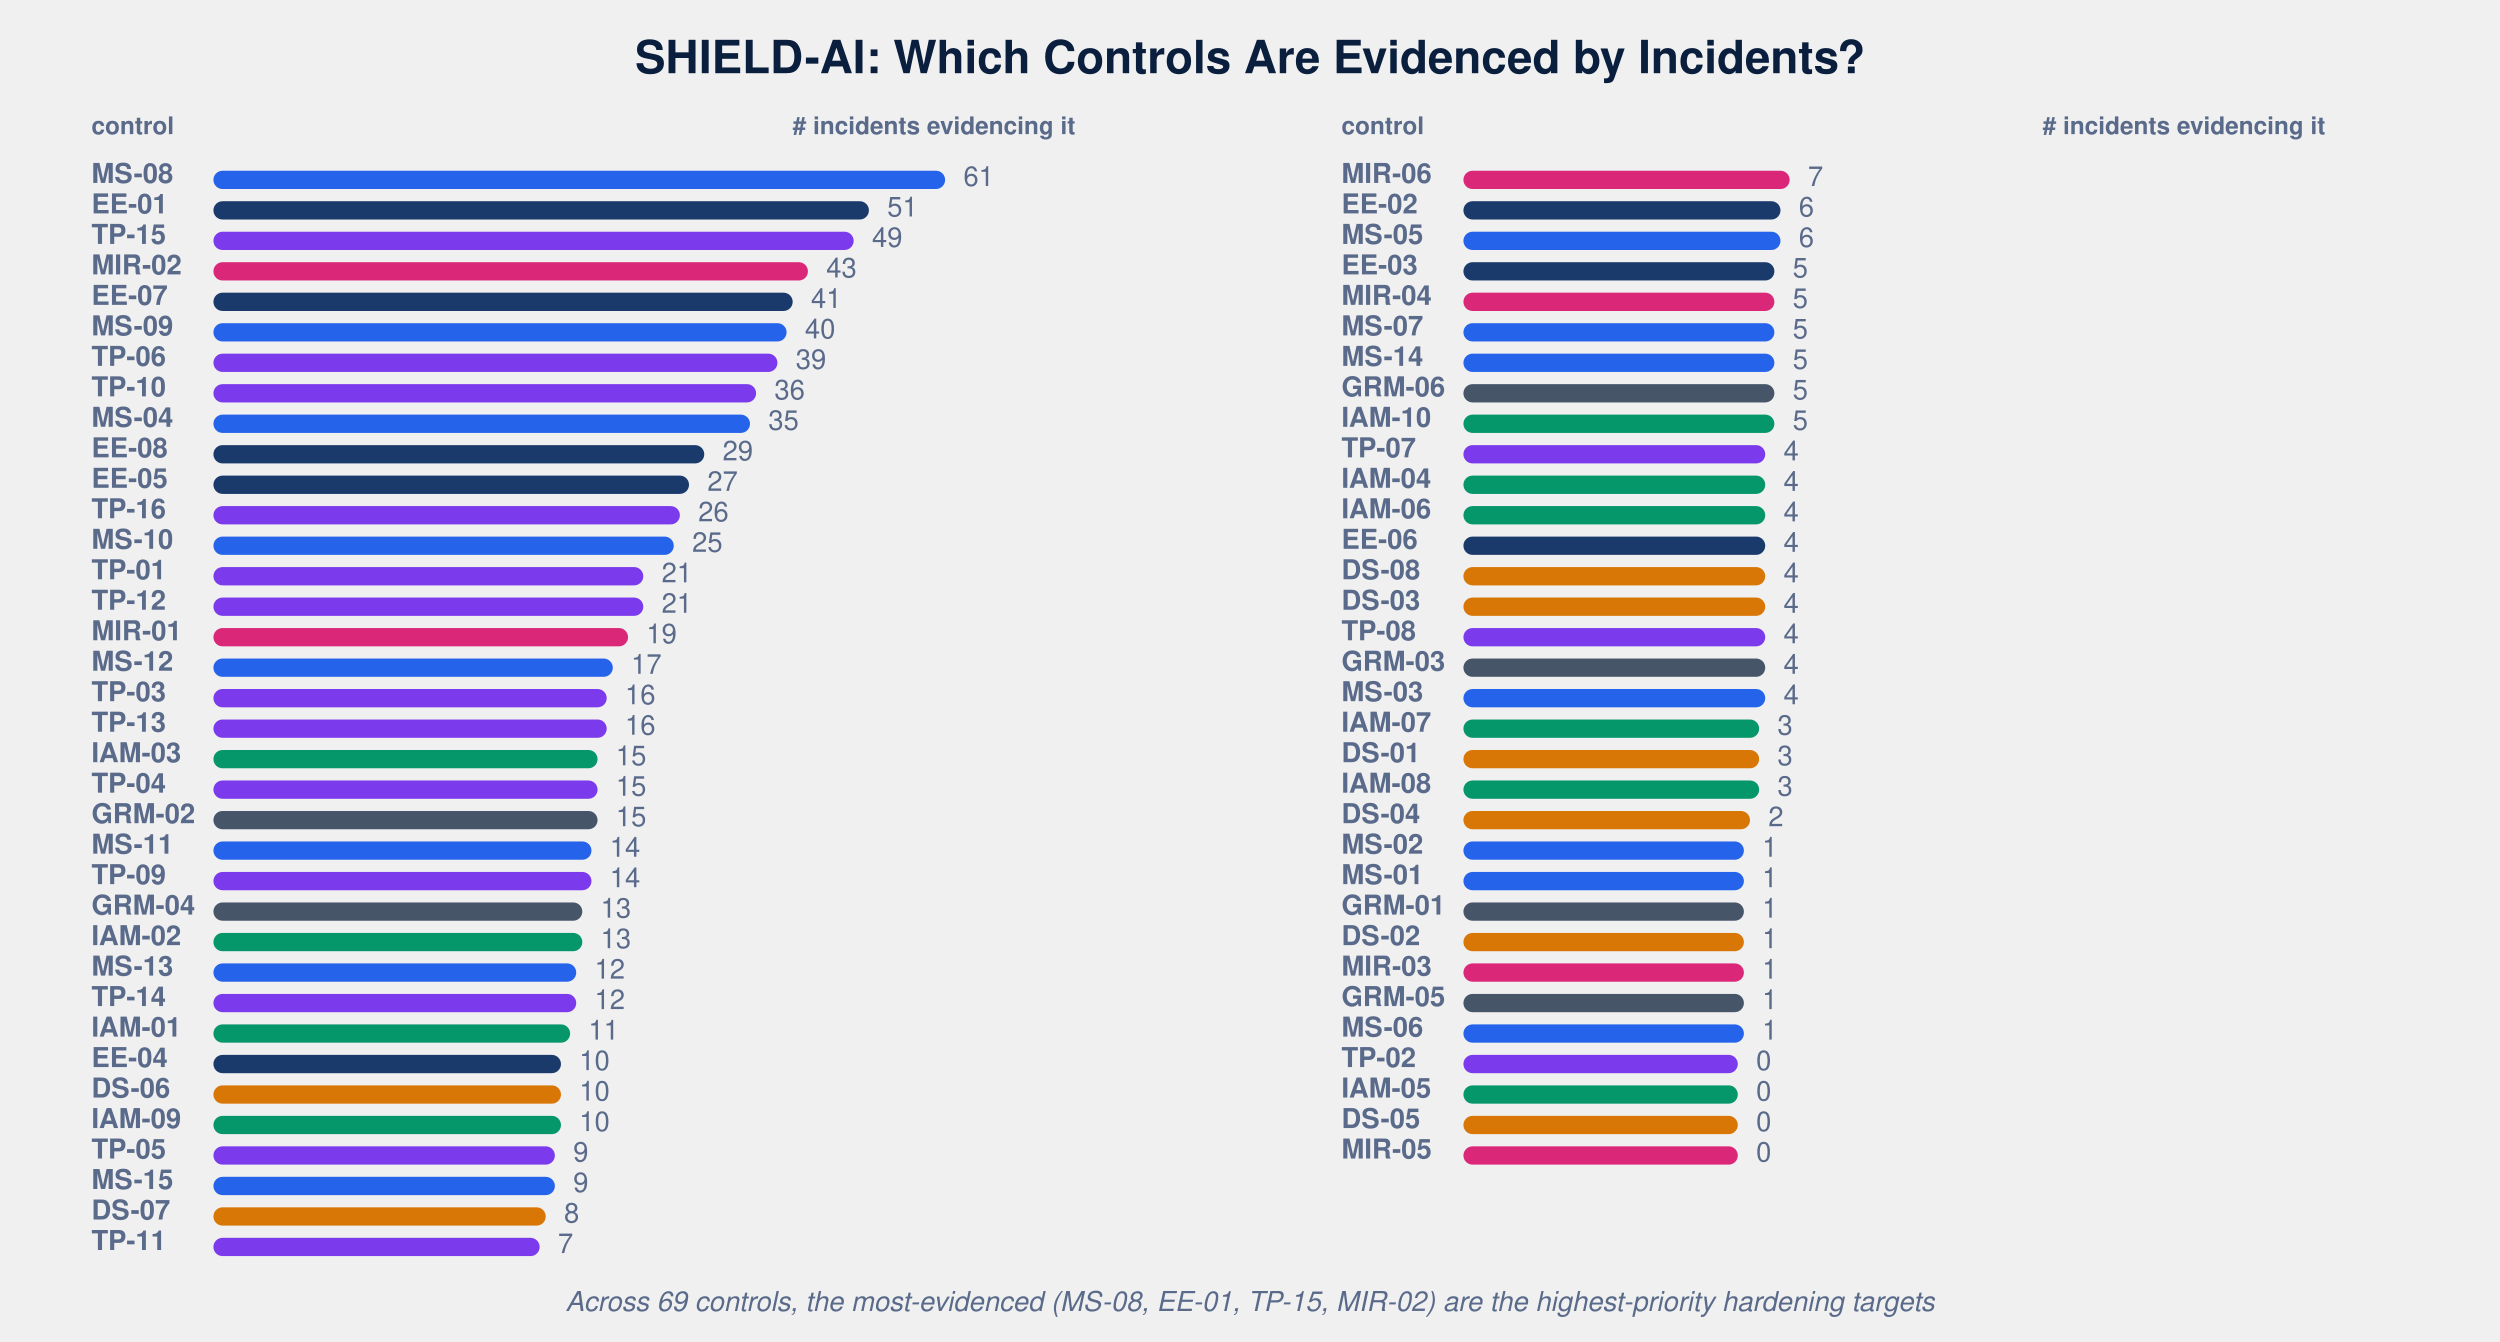
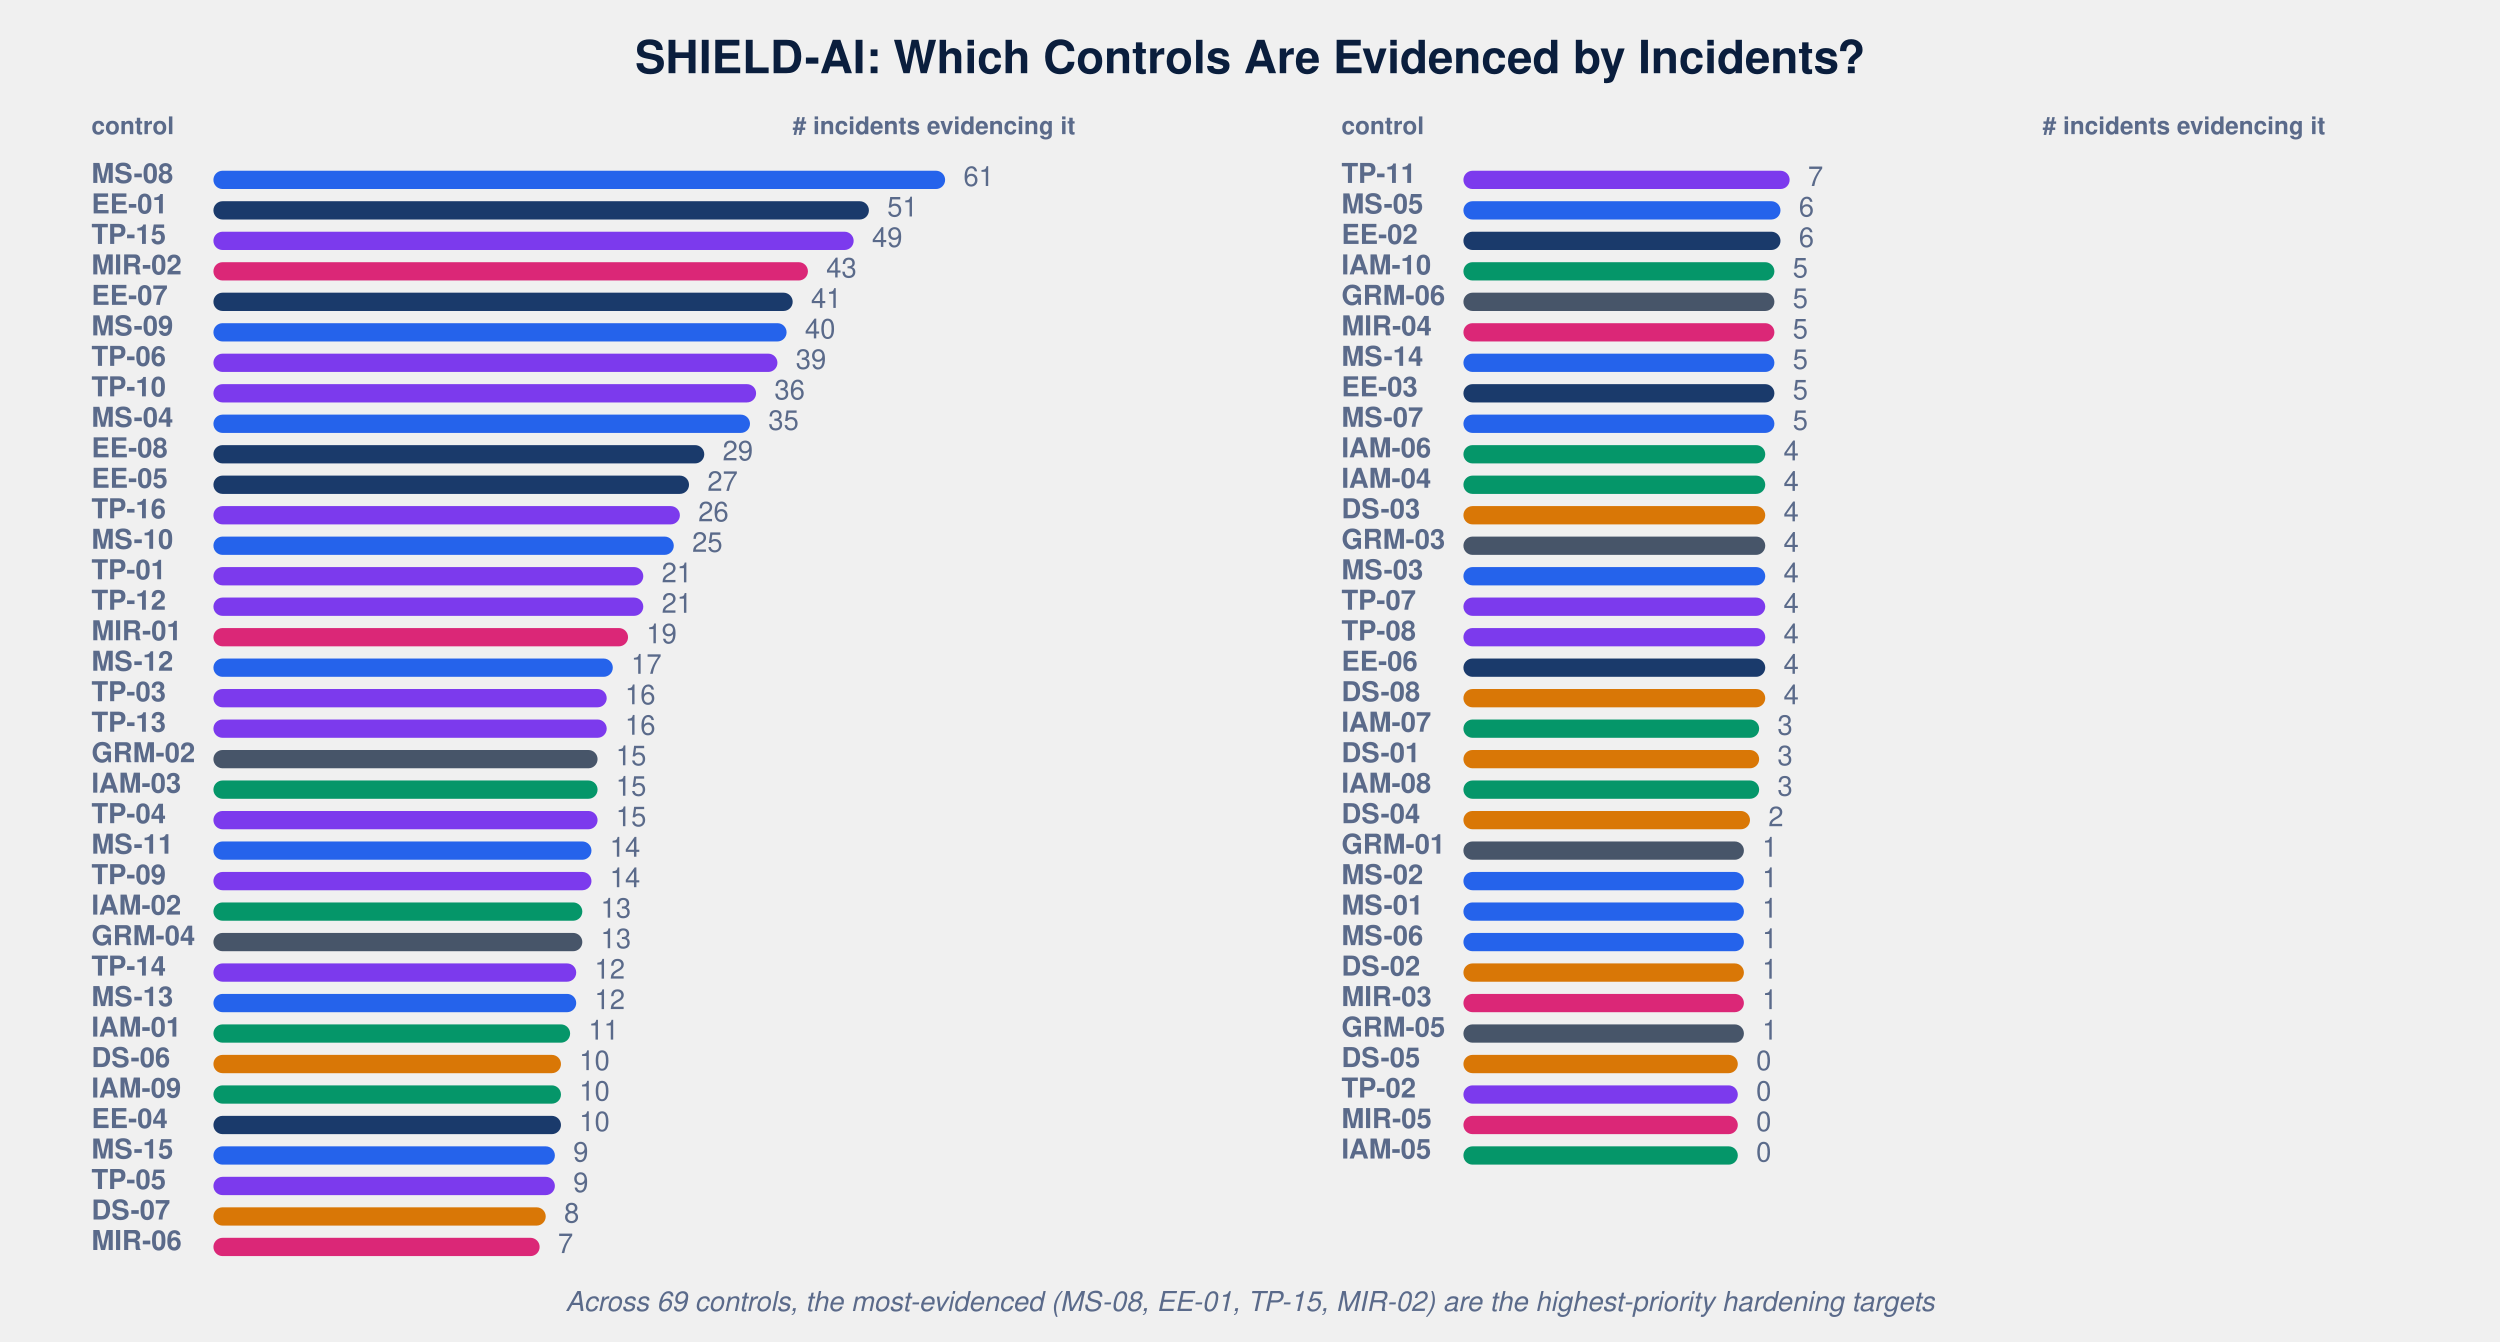
<svg xmlns="http://www.w3.org/2000/svg" viewBox="0 0 820 440" width="100%" height="100%">
  <style>
    text { font-family: 'Helvetica Neue', Helvetica, Arial, sans-serif; }
    .title { font-size: 15px; font-weight: bold; fill: #0a1e3d; }
    .label { font-size: 11px; fill: #1a1a2e; }
    .sm { font-size: 9px; fill: #5a6a8a; }
    .cap { font-size: 8px; font-weight: bold; text-transform: uppercase; fill: #5a6a8a; }
    .white { fill: #ffffff; }
  </style>
  <text x="410.0" y="24" text-anchor="middle" class="title">SHIELD-AI: Which Controls Are Evidenced by Incidents?</text>
  <text x="30" y="44" class="cap">control</text>
  <text x="260" y="44" class="cap"># incidents evidencing it</text>
  <text x="30" y="60" class="sm" font-weight="bold" fill="#2563eb">MS-08</text>
  <rect x="70" y="56" width="240" height="6" rx="3" fill="#2563eb" />
  <text x="316" y="61" class="sm">61</text>
  <text x="30" y="70" class="sm" font-weight="bold" fill="#1a3a6b">EE-01</text>
  <rect x="70" y="66" width="215" height="6" rx="3" fill="#1a3a6b" />
  <text x="291" y="71" class="sm">51</text>
  <text x="30" y="80" class="sm" font-weight="bold" fill="#7c3aed">TP-15</text>
  <rect x="70" y="76" width="210" height="6" rx="3" fill="#7c3aed" />
  <text x="286" y="81" class="sm">49</text>
  <text x="30" y="90" class="sm" font-weight="bold" fill="#db2777">MIR-02</text>
  <rect x="70" y="86" width="195" height="6" rx="3" fill="#db2777" />
  <text x="271" y="91" class="sm">43</text>
  <text x="30" y="100" class="sm" font-weight="bold" fill="#1a3a6b">EE-07</text>
  <rect x="70" y="96" width="190" height="6" rx="3" fill="#1a3a6b" />
  <text x="266" y="101" class="sm">41</text>
  <text x="30" y="110" class="sm" font-weight="bold" fill="#2563eb">MS-09</text>
  <rect x="70" y="106" width="188" height="6" rx="3" fill="#2563eb" />
  <text x="264" y="111" class="sm">40</text>
  <text x="30" y="120" class="sm" font-weight="bold" fill="#7c3aed">TP-06</text>
  <rect x="70" y="116" width="185" height="6" rx="3" fill="#7c3aed" />
  <text x="261" y="121" class="sm">39</text>
  <text x="30" y="130" class="sm" font-weight="bold" fill="#7c3aed">TP-10</text>
  <rect x="70" y="126" width="178" height="6" rx="3" fill="#7c3aed" />
  <text x="254" y="131" class="sm">36</text>
  <text x="30" y="140" class="sm" font-weight="bold" fill="#2563eb">MS-04</text>
  <rect x="70" y="136" width="176" height="6" rx="3" fill="#2563eb" />
  <text x="252" y="141" class="sm">35</text>
  <text x="30" y="150" class="sm" font-weight="bold" fill="#1a3a6b">EE-08</text>
  <rect x="70" y="146" width="161" height="6" rx="3" fill="#1a3a6b" />
  <text x="237" y="151" class="sm">29</text>
  <text x="30" y="160" class="sm" font-weight="bold" fill="#1a3a6b">EE-05</text>
  <rect x="70" y="156" width="156" height="6" rx="3" fill="#1a3a6b" />
  <text x="232" y="161" class="sm">27</text>
  <text x="30" y="170" class="sm" font-weight="bold" fill="#7c3aed">TP-16</text>
  <rect x="70" y="166" width="153" height="6" rx="3" fill="#7c3aed" />
  <text x="229" y="171" class="sm">26</text>
  <text x="30" y="180" class="sm" font-weight="bold" fill="#2563eb">MS-10</text>
  <rect x="70" y="176" width="151" height="6" rx="3" fill="#2563eb" />
  <text x="227" y="181" class="sm">25</text>
  <text x="30" y="190" class="sm" font-weight="bold" fill="#7c3aed">TP-01</text>
  <rect x="70" y="186" width="141" height="6" rx="3" fill="#7c3aed" />
  <text x="217" y="191" class="sm">21</text>
  <text x="30" y="200" class="sm" font-weight="bold" fill="#7c3aed">TP-12</text>
  <rect x="70" y="196" width="141" height="6" rx="3" fill="#7c3aed" />
  <text x="217" y="201" class="sm">21</text>
  <text x="30" y="210" class="sm" font-weight="bold" fill="#db2777">MIR-01</text>
  <rect x="70" y="206" width="136" height="6" rx="3" fill="#db2777" />
  <text x="212" y="211" class="sm">19</text>
  <text x="30" y="220" class="sm" font-weight="bold" fill="#2563eb">MS-12</text>
  <rect x="70" y="216" width="131" height="6" rx="3" fill="#2563eb" />
  <text x="207" y="221" class="sm">17</text>
  <text x="30" y="230" class="sm" font-weight="bold" fill="#7c3aed">TP-03</text>
  <rect x="70" y="226" width="129" height="6" rx="3" fill="#7c3aed" />
  <text x="205" y="231" class="sm">16</text>
  <text x="30" y="240" class="sm" font-weight="bold" fill="#7c3aed">TP-13</text>
  <rect x="70" y="236" width="129" height="6" rx="3" fill="#7c3aed" />
  <text x="205" y="241" class="sm">16</text>
-   <text x="30" y="250" class="sm" font-weight="bold" fill="#059669">IAM-03</text>
-   <rect x="70" y="246" width="126" height="6" rx="3" fill="#059669" />
+   <text x="30" y="250" class="sm" font-weight="bold" fill="#475569">GRM-02</text>
+   <rect x="70" y="246" width="126" height="6" rx="3" fill="#475569" />
  <text x="202" y="251" class="sm">15</text>
-   <text x="30" y="260" class="sm" font-weight="bold" fill="#7c3aed">TP-04</text>
-   <rect x="70" y="256" width="126" height="6" rx="3" fill="#7c3aed" />
+   <text x="30" y="260" class="sm" font-weight="bold" fill="#059669">IAM-03</text>
+   <rect x="70" y="256" width="126" height="6" rx="3" fill="#059669" />
  <text x="202" y="261" class="sm">15</text>
-   <text x="30" y="270" class="sm" font-weight="bold" fill="#475569">GRM-02</text>
-   <rect x="70" y="266" width="126" height="6" rx="3" fill="#475569" />
+   <text x="30" y="270" class="sm" font-weight="bold" fill="#7c3aed">TP-04</text>
+   <rect x="70" y="266" width="126" height="6" rx="3" fill="#7c3aed" />
  <text x="202" y="271" class="sm">15</text>
  <text x="30" y="280" class="sm" font-weight="bold" fill="#2563eb">MS-11</text>
  <rect x="70" y="276" width="124" height="6" rx="3" fill="#2563eb" />
  <text x="200" y="281" class="sm">14</text>
  <text x="30" y="290" class="sm" font-weight="bold" fill="#7c3aed">TP-09</text>
  <rect x="70" y="286" width="124" height="6" rx="3" fill="#7c3aed" />
  <text x="200" y="291" class="sm">14</text>
-   <text x="30" y="300" class="sm" font-weight="bold" fill="#475569">GRM-04</text>
-   <rect x="70" y="296" width="121" height="6" rx="3" fill="#475569" />
+   <text x="30" y="300" class="sm" font-weight="bold" fill="#059669">IAM-02</text>
+   <rect x="70" y="296" width="121" height="6" rx="3" fill="#059669" />
  <text x="197" y="301" class="sm">13</text>
-   <text x="30" y="310" class="sm" font-weight="bold" fill="#059669">IAM-02</text>
-   <rect x="70" y="306" width="121" height="6" rx="3" fill="#059669" />
+   <text x="30" y="310" class="sm" font-weight="bold" fill="#475569">GRM-04</text>
+   <rect x="70" y="306" width="121" height="6" rx="3" fill="#475569" />
  <text x="197" y="311" class="sm">13</text>
-   <text x="30" y="320" class="sm" font-weight="bold" fill="#2563eb">MS-13</text>
-   <rect x="70" y="316" width="119" height="6" rx="3" fill="#2563eb" />
+   <text x="30" y="320" class="sm" font-weight="bold" fill="#7c3aed">TP-14</text>
+   <rect x="70" y="316" width="119" height="6" rx="3" fill="#7c3aed" />
  <text x="195" y="321" class="sm">12</text>
-   <text x="30" y="330" class="sm" font-weight="bold" fill="#7c3aed">TP-14</text>
-   <rect x="70" y="326" width="119" height="6" rx="3" fill="#7c3aed" />
+   <text x="30" y="330" class="sm" font-weight="bold" fill="#2563eb">MS-13</text>
+   <rect x="70" y="326" width="119" height="6" rx="3" fill="#2563eb" />
  <text x="195" y="331" class="sm">12</text>
  <text x="30" y="340" class="sm" font-weight="bold" fill="#059669">IAM-01</text>
  <rect x="70" y="336" width="117" height="6" rx="3" fill="#059669" />
  <text x="193" y="341" class="sm">11</text>
-   <text x="30" y="350" class="sm" font-weight="bold" fill="#1a3a6b">EE-04</text>
-   <rect x="70" y="346" width="114" height="6" rx="3" fill="#1a3a6b" />
+   <text x="30" y="350" class="sm" font-weight="bold" fill="#d97706">DS-06</text>
+   <rect x="70" y="346" width="114" height="6" rx="3" fill="#d97706" />
  <text x="190" y="351" class="sm">10</text>
-   <text x="30" y="360" class="sm" font-weight="bold" fill="#d97706">DS-06</text>
-   <rect x="70" y="356" width="114" height="6" rx="3" fill="#d97706" />
+   <text x="30" y="360" class="sm" font-weight="bold" fill="#059669">IAM-09</text>
+   <rect x="70" y="356" width="114" height="6" rx="3" fill="#059669" />
  <text x="190" y="361" class="sm">10</text>
-   <text x="30" y="370" class="sm" font-weight="bold" fill="#059669">IAM-09</text>
-   <rect x="70" y="366" width="114" height="6" rx="3" fill="#059669" />
+   <text x="30" y="370" class="sm" font-weight="bold" fill="#1a3a6b">EE-04</text>
+   <rect x="70" y="366" width="114" height="6" rx="3" fill="#1a3a6b" />
  <text x="190" y="371" class="sm">10</text>
-   <text x="30" y="380" class="sm" font-weight="bold" fill="#7c3aed">TP-05</text>
-   <rect x="70" y="376" width="112" height="6" rx="3" fill="#7c3aed" />
+   <text x="30" y="380" class="sm" font-weight="bold" fill="#2563eb">MS-15</text>
+   <rect x="70" y="376" width="112" height="6" rx="3" fill="#2563eb" />
  <text x="188" y="381" class="sm">9</text>
-   <text x="30" y="390" class="sm" font-weight="bold" fill="#2563eb">MS-15</text>
-   <rect x="70" y="386" width="112" height="6" rx="3" fill="#2563eb" />
+   <text x="30" y="390" class="sm" font-weight="bold" fill="#7c3aed">TP-05</text>
+   <rect x="70" y="386" width="112" height="6" rx="3" fill="#7c3aed" />
  <text x="188" y="391" class="sm">9</text>
  <text x="30" y="400" class="sm" font-weight="bold" fill="#d97706">DS-07</text>
  <rect x="70" y="396" width="109" height="6" rx="3" fill="#d97706" />
  <text x="185" y="401" class="sm">8</text>
-   <text x="30" y="410" class="sm" font-weight="bold" fill="#7c3aed">TP-11</text>
-   <rect x="70" y="406" width="107" height="6" rx="3" fill="#7c3aed" />
+   <text x="30" y="410" class="sm" font-weight="bold" fill="#db2777">MIR-06</text>
+   <rect x="70" y="406" width="107" height="6" rx="3" fill="#db2777" />
  <text x="183" y="411" class="sm">7</text>
  <text x="440" y="44" class="cap">control</text>
  <text x="670" y="44" class="cap"># incidents evidencing it</text>
-   <text x="440" y="60" class="sm" font-weight="bold" fill="#db2777">MIR-06</text>
-   <rect x="480" y="56" width="107" height="6" rx="3" fill="#db2777" />
+   <text x="440" y="60" class="sm" font-weight="bold" fill="#7c3aed">TP-11</text>
+   <rect x="480" y="56" width="107" height="6" rx="3" fill="#7c3aed" />
  <text x="593" y="61" class="sm">7</text>
-   <text x="440" y="70" class="sm" font-weight="bold" fill="#1a3a6b">EE-02</text>
-   <rect x="480" y="66" width="104" height="6" rx="3" fill="#1a3a6b" />
+   <text x="440" y="70" class="sm" font-weight="bold" fill="#2563eb">MS-05</text>
+   <rect x="480" y="66" width="104" height="6" rx="3" fill="#2563eb" />
  <text x="590" y="71" class="sm">6</text>
-   <text x="440" y="80" class="sm" font-weight="bold" fill="#2563eb">MS-05</text>
-   <rect x="480" y="76" width="104" height="6" rx="3" fill="#2563eb" />
+   <text x="440" y="80" class="sm" font-weight="bold" fill="#1a3a6b">EE-02</text>
+   <rect x="480" y="76" width="104" height="6" rx="3" fill="#1a3a6b" />
  <text x="590" y="81" class="sm">6</text>
-   <text x="440" y="90" class="sm" font-weight="bold" fill="#1a3a6b">EE-03</text>
-   <rect x="480" y="86" width="102" height="6" rx="3" fill="#1a3a6b" />
+   <text x="440" y="90" class="sm" font-weight="bold" fill="#059669">IAM-10</text>
+   <rect x="480" y="86" width="102" height="6" rx="3" fill="#059669" />
  <text x="588" y="91" class="sm">5</text>
-   <text x="440" y="100" class="sm" font-weight="bold" fill="#db2777">MIR-04</text>
-   <rect x="480" y="96" width="102" height="6" rx="3" fill="#db2777" />
+   <text x="440" y="100" class="sm" font-weight="bold" fill="#475569">GRM-06</text>
+   <rect x="480" y="96" width="102" height="6" rx="3" fill="#475569" />
  <text x="588" y="101" class="sm">5</text>
-   <text x="440" y="110" class="sm" font-weight="bold" fill="#2563eb">MS-07</text>
-   <rect x="480" y="106" width="102" height="6" rx="3" fill="#2563eb" />
+   <text x="440" y="110" class="sm" font-weight="bold" fill="#db2777">MIR-04</text>
+   <rect x="480" y="106" width="102" height="6" rx="3" fill="#db2777" />
  <text x="588" y="111" class="sm">5</text>
  <text x="440" y="120" class="sm" font-weight="bold" fill="#2563eb">MS-14</text>
  <rect x="480" y="116" width="102" height="6" rx="3" fill="#2563eb" />
  <text x="588" y="121" class="sm">5</text>
-   <text x="440" y="130" class="sm" font-weight="bold" fill="#475569">GRM-06</text>
-   <rect x="480" y="126" width="102" height="6" rx="3" fill="#475569" />
+   <text x="440" y="130" class="sm" font-weight="bold" fill="#1a3a6b">EE-03</text>
+   <rect x="480" y="126" width="102" height="6" rx="3" fill="#1a3a6b" />
  <text x="588" y="131" class="sm">5</text>
-   <text x="440" y="140" class="sm" font-weight="bold" fill="#059669">IAM-10</text>
-   <rect x="480" y="136" width="102" height="6" rx="3" fill="#059669" />
+   <text x="440" y="140" class="sm" font-weight="bold" fill="#2563eb">MS-07</text>
+   <rect x="480" y="136" width="102" height="6" rx="3" fill="#2563eb" />
  <text x="588" y="141" class="sm">5</text>
-   <text x="440" y="150" class="sm" font-weight="bold" fill="#7c3aed">TP-07</text>
-   <rect x="480" y="146" width="99" height="6" rx="3" fill="#7c3aed" />
+   <text x="440" y="150" class="sm" font-weight="bold" fill="#059669">IAM-06</text>
+   <rect x="480" y="146" width="99" height="6" rx="3" fill="#059669" />
  <text x="585" y="151" class="sm">4</text>
  <text x="440" y="160" class="sm" font-weight="bold" fill="#059669">IAM-04</text>
  <rect x="480" y="156" width="99" height="6" rx="3" fill="#059669" />
  <text x="585" y="161" class="sm">4</text>
-   <text x="440" y="170" class="sm" font-weight="bold" fill="#059669">IAM-06</text>
-   <rect x="480" y="166" width="99" height="6" rx="3" fill="#059669" />
+   <text x="440" y="170" class="sm" font-weight="bold" fill="#d97706">DS-03</text>
+   <rect x="480" y="166" width="99" height="6" rx="3" fill="#d97706" />
  <text x="585" y="171" class="sm">4</text>
-   <text x="440" y="180" class="sm" font-weight="bold" fill="#1a3a6b">EE-06</text>
-   <rect x="480" y="176" width="99" height="6" rx="3" fill="#1a3a6b" />
+   <text x="440" y="180" class="sm" font-weight="bold" fill="#475569">GRM-03</text>
+   <rect x="480" y="176" width="99" height="6" rx="3" fill="#475569" />
  <text x="585" y="181" class="sm">4</text>
-   <text x="440" y="190" class="sm" font-weight="bold" fill="#d97706">DS-08</text>
-   <rect x="480" y="186" width="99" height="6" rx="3" fill="#d97706" />
+   <text x="440" y="190" class="sm" font-weight="bold" fill="#2563eb">MS-03</text>
+   <rect x="480" y="186" width="99" height="6" rx="3" fill="#2563eb" />
  <text x="585" y="191" class="sm">4</text>
-   <text x="440" y="200" class="sm" font-weight="bold" fill="#d97706">DS-03</text>
-   <rect x="480" y="196" width="99" height="6" rx="3" fill="#d97706" />
+   <text x="440" y="200" class="sm" font-weight="bold" fill="#7c3aed">TP-07</text>
+   <rect x="480" y="196" width="99" height="6" rx="3" fill="#7c3aed" />
  <text x="585" y="201" class="sm">4</text>
  <text x="440" y="210" class="sm" font-weight="bold" fill="#7c3aed">TP-08</text>
  <rect x="480" y="206" width="99" height="6" rx="3" fill="#7c3aed" />
  <text x="585" y="211" class="sm">4</text>
-   <text x="440" y="220" class="sm" font-weight="bold" fill="#475569">GRM-03</text>
-   <rect x="480" y="216" width="99" height="6" rx="3" fill="#475569" />
+   <text x="440" y="220" class="sm" font-weight="bold" fill="#1a3a6b">EE-06</text>
+   <rect x="480" y="216" width="99" height="6" rx="3" fill="#1a3a6b" />
  <text x="585" y="221" class="sm">4</text>
-   <text x="440" y="230" class="sm" font-weight="bold" fill="#2563eb">MS-03</text>
-   <rect x="480" y="226" width="99" height="6" rx="3" fill="#2563eb" />
+   <text x="440" y="230" class="sm" font-weight="bold" fill="#d97706">DS-08</text>
+   <rect x="480" y="226" width="99" height="6" rx="3" fill="#d97706" />
  <text x="585" y="231" class="sm">4</text>
  <text x="440" y="240" class="sm" font-weight="bold" fill="#059669">IAM-07</text>
  <rect x="480" y="236" width="97" height="6" rx="3" fill="#059669" />
  <text x="583" y="241" class="sm">3</text>
  <text x="440" y="250" class="sm" font-weight="bold" fill="#d97706">DS-01</text>
  <rect x="480" y="246" width="97" height="6" rx="3" fill="#d97706" />
  <text x="583" y="251" class="sm">3</text>
  <text x="440" y="260" class="sm" font-weight="bold" fill="#059669">IAM-08</text>
  <rect x="480" y="256" width="97" height="6" rx="3" fill="#059669" />
  <text x="583" y="261" class="sm">3</text>
  <text x="440" y="270" class="sm" font-weight="bold" fill="#d97706">DS-04</text>
  <rect x="480" y="266" width="94" height="6" rx="3" fill="#d97706" />
  <text x="580" y="271" class="sm">2</text>
-   <text x="440" y="280" class="sm" font-weight="bold" fill="#2563eb">MS-02</text>
-   <rect x="480" y="276" width="92" height="6" rx="3" fill="#2563eb" />
+   <text x="440" y="280" class="sm" font-weight="bold" fill="#475569">GRM-01</text>
+   <rect x="480" y="276" width="92" height="6" rx="3" fill="#475569" />
  <text x="578" y="281" class="sm">1</text>
-   <text x="440" y="290" class="sm" font-weight="bold" fill="#2563eb">MS-01</text>
+   <text x="440" y="290" class="sm" font-weight="bold" fill="#2563eb">MS-02</text>
  <rect x="480" y="286" width="92" height="6" rx="3" fill="#2563eb" />
  <text x="578" y="291" class="sm">1</text>
-   <text x="440" y="300" class="sm" font-weight="bold" fill="#475569">GRM-01</text>
-   <rect x="480" y="296" width="92" height="6" rx="3" fill="#475569" />
+   <text x="440" y="300" class="sm" font-weight="bold" fill="#2563eb">MS-01</text>
+   <rect x="480" y="296" width="92" height="6" rx="3" fill="#2563eb" />
  <text x="578" y="301" class="sm">1</text>
-   <text x="440" y="310" class="sm" font-weight="bold" fill="#d97706">DS-02</text>
-   <rect x="480" y="306" width="92" height="6" rx="3" fill="#d97706" />
+   <text x="440" y="310" class="sm" font-weight="bold" fill="#2563eb">MS-06</text>
+   <rect x="480" y="306" width="92" height="6" rx="3" fill="#2563eb" />
  <text x="578" y="311" class="sm">1</text>
-   <text x="440" y="320" class="sm" font-weight="bold" fill="#db2777">MIR-03</text>
-   <rect x="480" y="316" width="92" height="6" rx="3" fill="#db2777" />
+   <text x="440" y="320" class="sm" font-weight="bold" fill="#d97706">DS-02</text>
+   <rect x="480" y="316" width="92" height="6" rx="3" fill="#d97706" />
  <text x="578" y="321" class="sm">1</text>
-   <text x="440" y="330" class="sm" font-weight="bold" fill="#475569">GRM-05</text>
-   <rect x="480" y="326" width="92" height="6" rx="3" fill="#475569" />
+   <text x="440" y="330" class="sm" font-weight="bold" fill="#db2777">MIR-03</text>
+   <rect x="480" y="326" width="92" height="6" rx="3" fill="#db2777" />
  <text x="578" y="331" class="sm">1</text>
-   <text x="440" y="340" class="sm" font-weight="bold" fill="#2563eb">MS-06</text>
-   <rect x="480" y="336" width="92" height="6" rx="3" fill="#2563eb" />
+   <text x="440" y="340" class="sm" font-weight="bold" fill="#475569">GRM-05</text>
+   <rect x="480" y="336" width="92" height="6" rx="3" fill="#475569" />
  <text x="578" y="341" class="sm">1</text>
-   <text x="440" y="350" class="sm" font-weight="bold" fill="#7c3aed">TP-02</text>
-   <rect x="480" y="346" width="90" height="6" rx="3" fill="#7c3aed" />
+   <text x="440" y="350" class="sm" font-weight="bold" fill="#d97706">DS-05</text>
+   <rect x="480" y="346" width="90" height="6" rx="3" fill="#d97706" />
  <text x="576" y="351" class="sm">0</text>
-   <text x="440" y="360" class="sm" font-weight="bold" fill="#059669">IAM-05</text>
-   <rect x="480" y="356" width="90" height="6" rx="3" fill="#059669" />
+   <text x="440" y="360" class="sm" font-weight="bold" fill="#7c3aed">TP-02</text>
+   <rect x="480" y="356" width="90" height="6" rx="3" fill="#7c3aed" />
  <text x="576" y="361" class="sm">0</text>
-   <text x="440" y="370" class="sm" font-weight="bold" fill="#d97706">DS-05</text>
-   <rect x="480" y="366" width="90" height="6" rx="3" fill="#d97706" />
+   <text x="440" y="370" class="sm" font-weight="bold" fill="#db2777">MIR-05</text>
+   <rect x="480" y="366" width="90" height="6" rx="3" fill="#db2777" />
  <text x="576" y="371" class="sm">0</text>
-   <text x="440" y="380" class="sm" font-weight="bold" fill="#db2777">MIR-05</text>
-   <rect x="480" y="376" width="90" height="6" rx="3" fill="#db2777" />
+   <text x="440" y="380" class="sm" font-weight="bold" fill="#059669">IAM-05</text>
+   <rect x="480" y="376" width="90" height="6" rx="3" fill="#059669" />
  <text x="576" y="381" class="sm">0</text>
  <text x="410.0" y="430" text-anchor="middle" class="sm" font-style="italic">Across 69 controls, the most-evidenced (MS-08, EE-01, TP-15, MIR-02) are the highest-priority hardening targets</text>
</svg>
